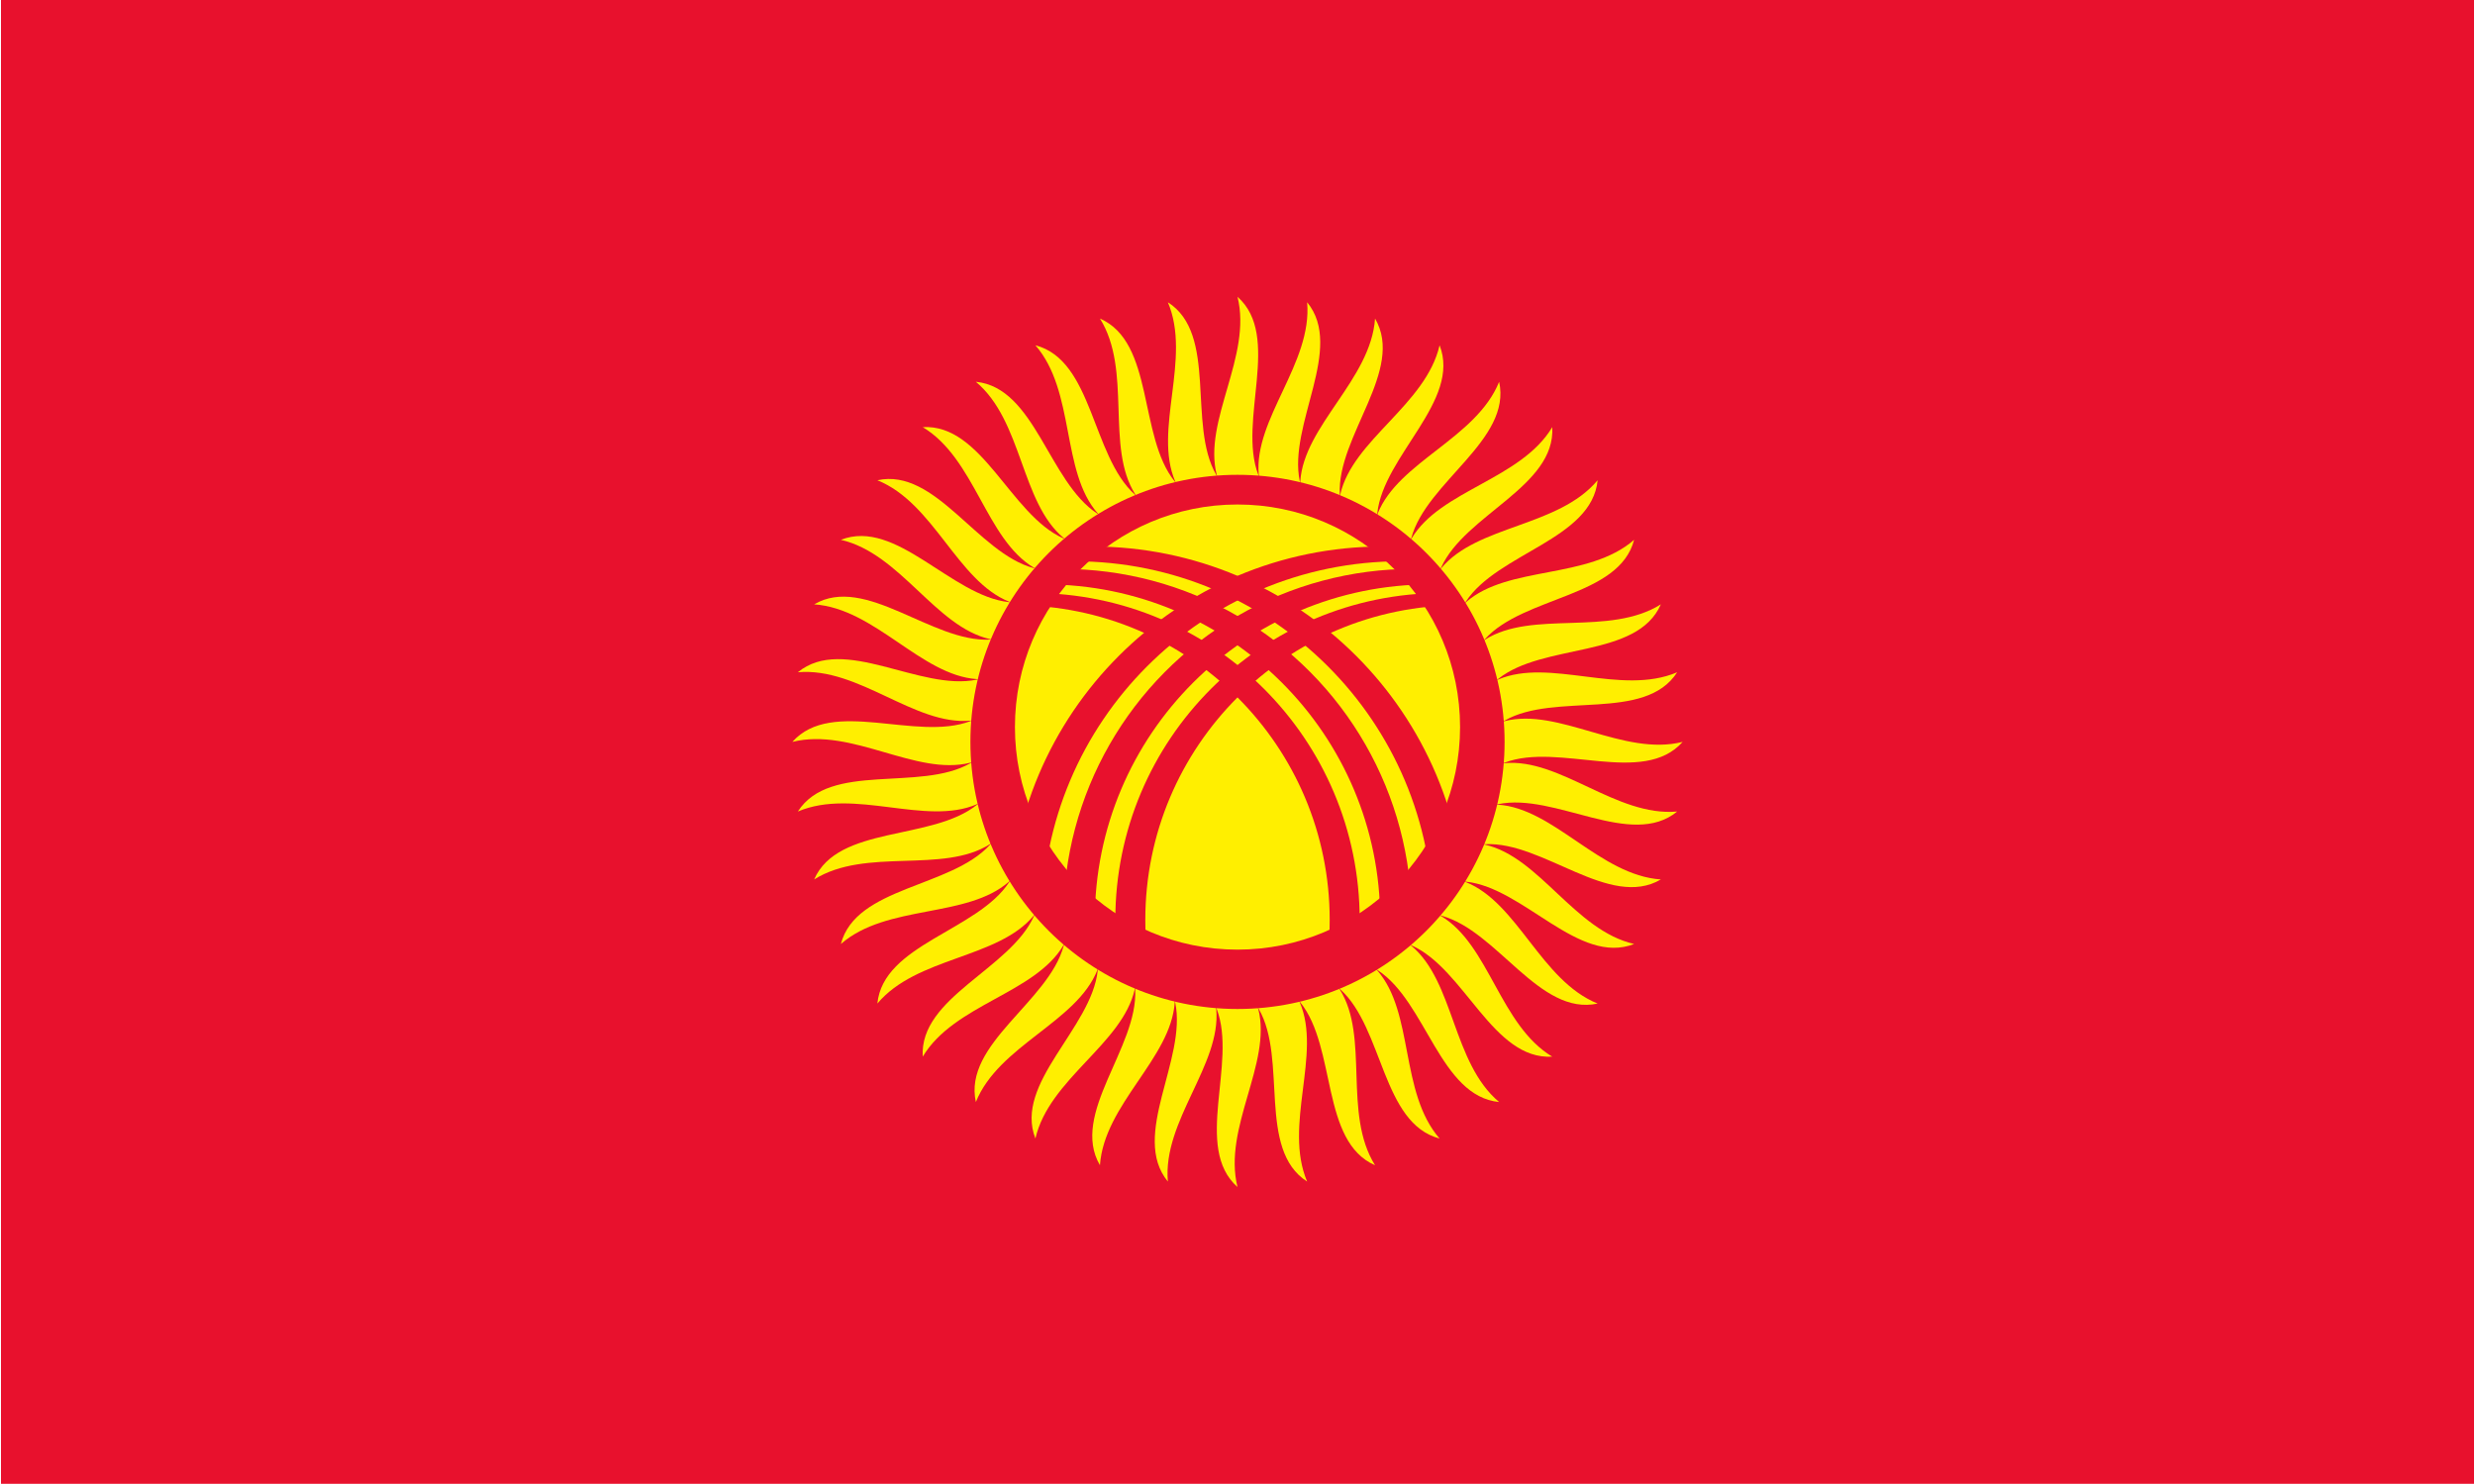
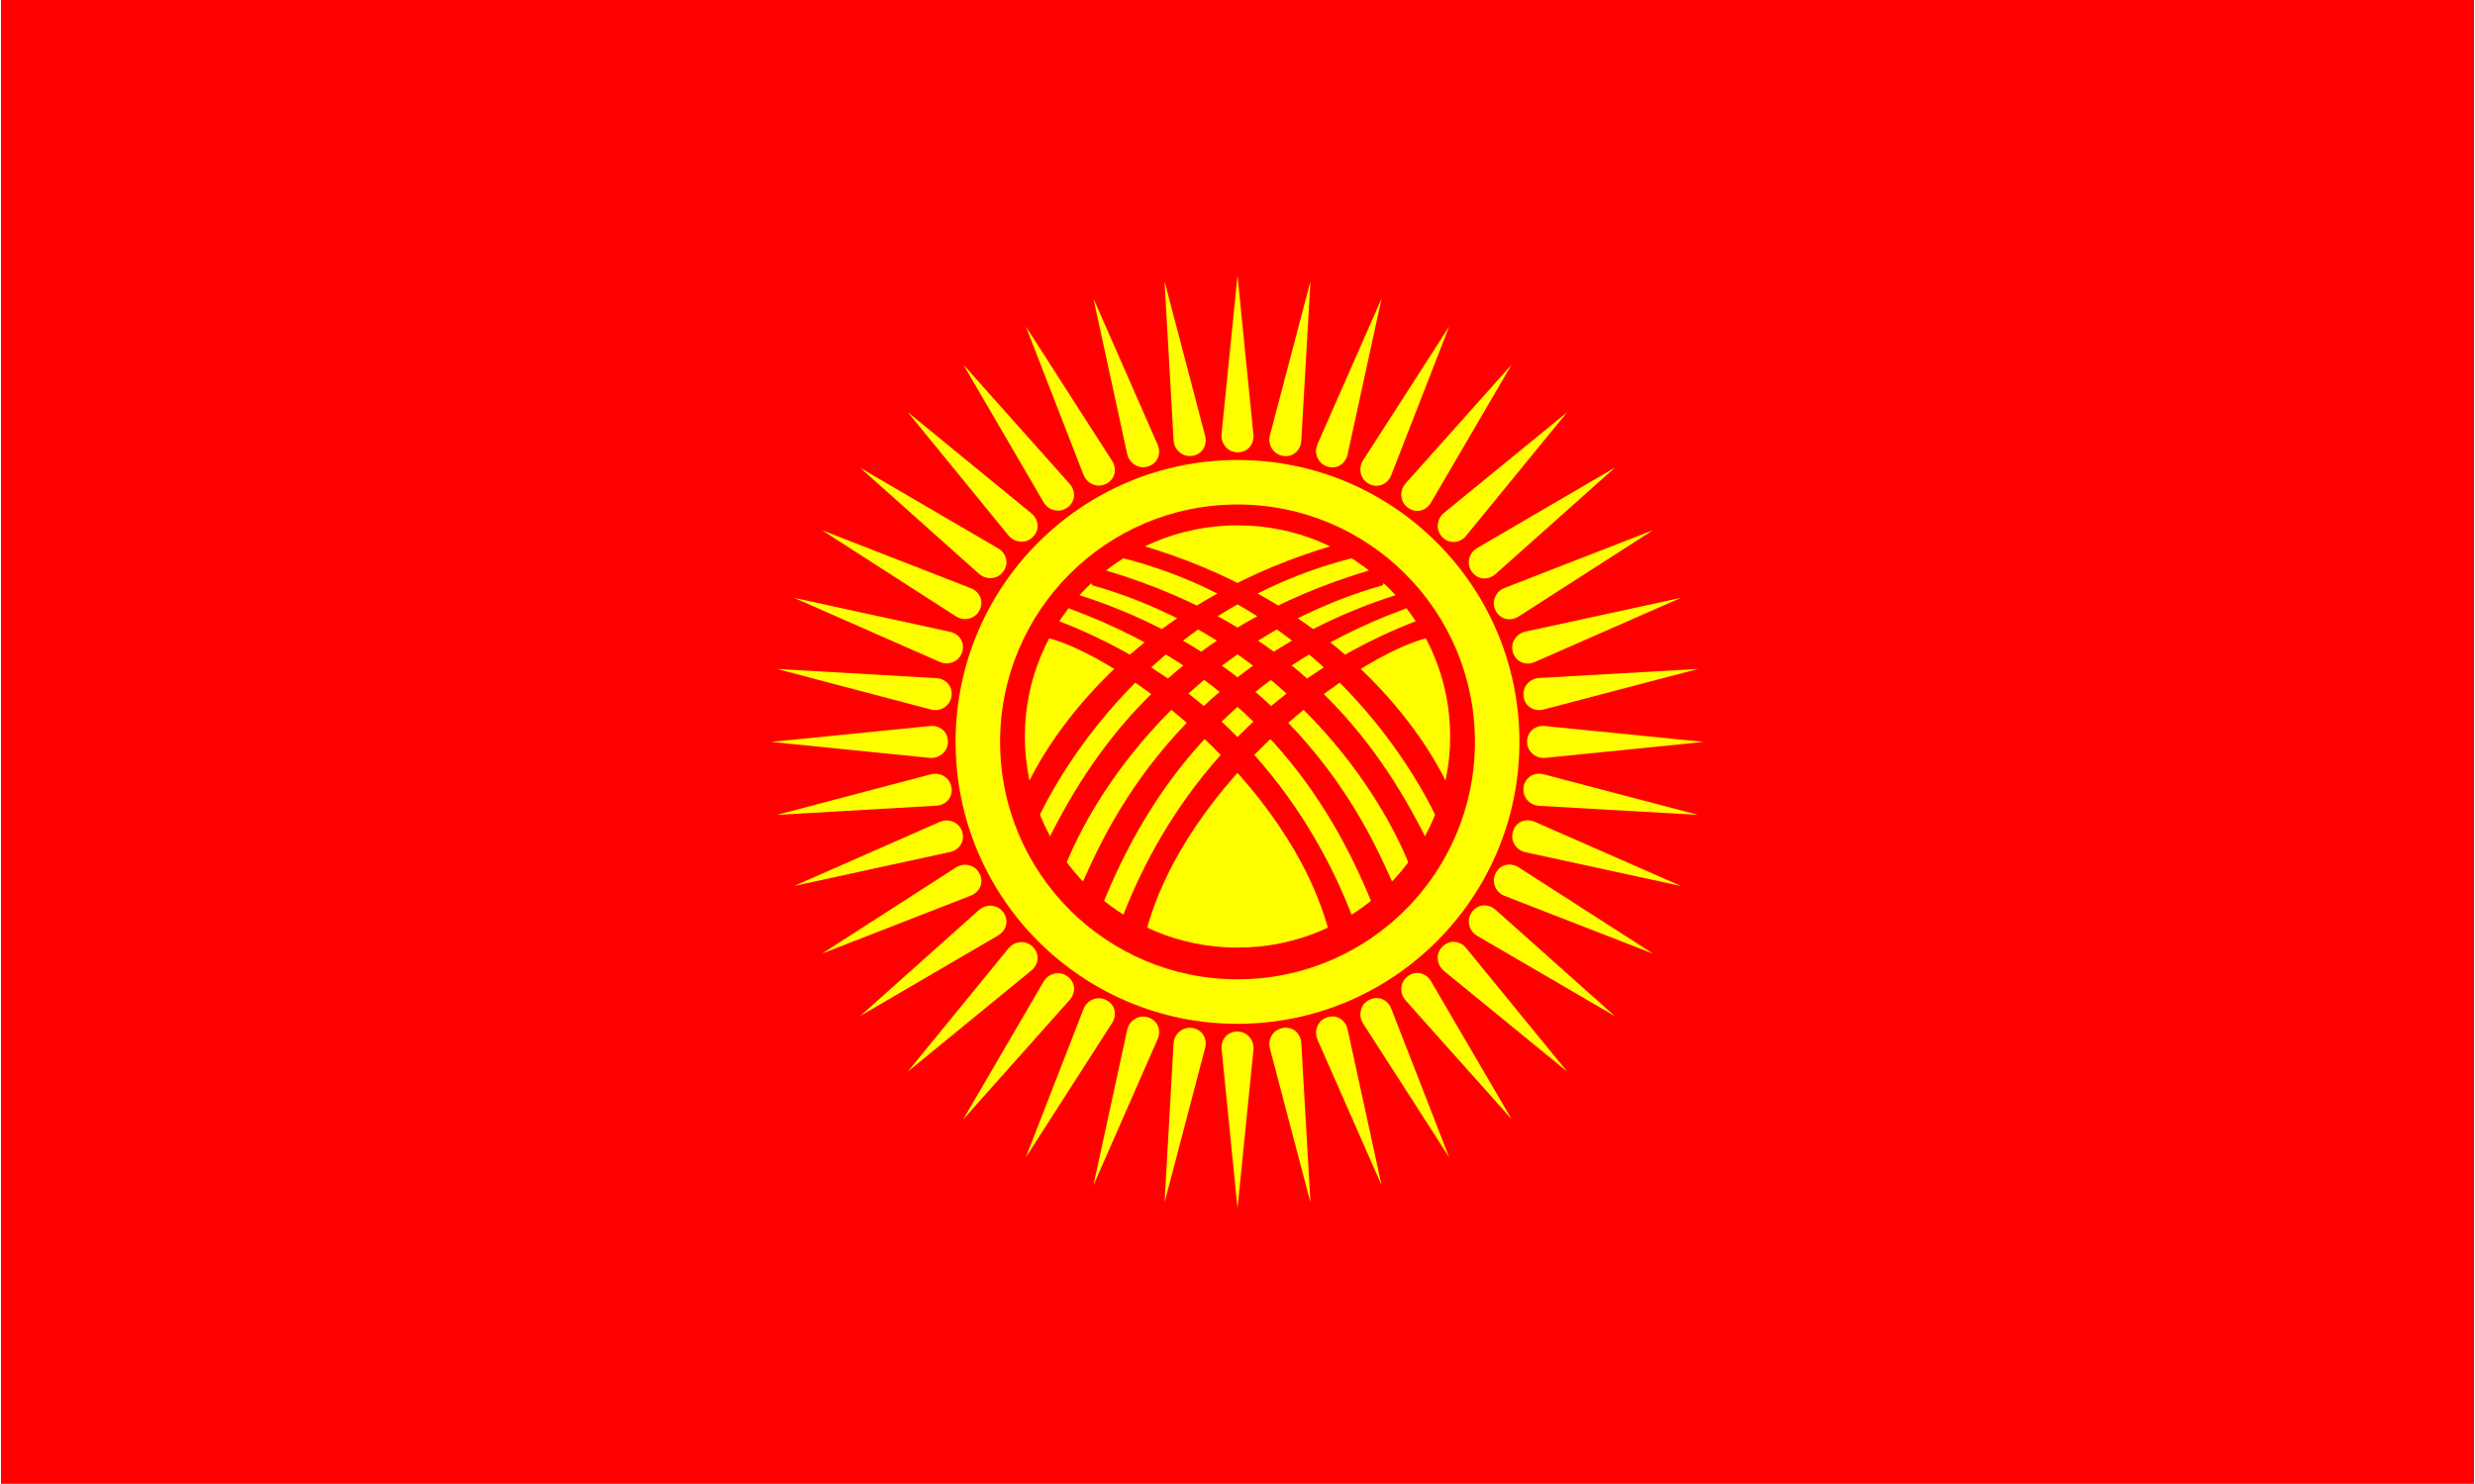
- <svg xmlns="http://www.w3.org/2000/svg" xmlns:xlink="http://www.w3.org/1999/xlink" width="417" height="250" viewBox="0 0 250 150">
-   <clipPath id="d">
-     <circle r="25" />
-   </clipPath>
-   <path fill="#e8112d" d="M0 0h250v150H0z" />
-   <g transform="translate(125 75)">
-     <g id="c" transform="scale(.25)">
-       <g id="b">
-         <path id="a" d="M-8.4 108C0 130-18 164 0 180c-6-24 14-50 8.4-72s-25.2-22-16.8 0z" fill="#ffef00" />
-         <use xlink:href="#a" transform="rotate(90)" />
-         <use xlink:href="#a" transform="rotate(180)" />
-         <use xlink:href="#a" transform="rotate(270)" />
-       </g>
-       <use xlink:href="#b" transform="rotate(18)" />
-       <use xlink:href="#b" transform="rotate(36)" />
-       <use xlink:href="#b" transform="rotate(54)" />
-       <use xlink:href="#b" transform="rotate(72)" />
-     </g>
-     <use xlink:href="#c" transform="rotate(9)" />
-     <circle r="27" fill="#e8112d" />
-     <circle cy="-1.5" r="22.5" fill="#ffef00" />
-     <g id="e" fill="#e8112d" clip-path="url(#d)">
-       <path d="M-23.055 18a37.755 37.755 0 1 1 75.51 0h.305a36.26 36.26 0 1 0-72.52 0z" />
-       <path d="M-17.601 18A35.301 35.301 0 1 1 53 18h.424a33.925 33.925 0 1 0-67.85 0z" />
-       <path d="M20.7-15.052a33.052 33.052 0 1 0 0 66.104l1.8-1.232a31.82 31.82 0 1 1 0-63.64z" />
-     </g>
-     <use xlink:href="#e" transform="scale(-1 1)" />
+ <svg xmlns="http://www.w3.org/2000/svg" id="svg25287" width="417" height="250" viewBox="0 0 1000 600" version="1.1">
+   <defs id="defs25220">
+     <style id="style25218">.cls-1,.cls-2{fill:#ff0;stroke-width:0}.cls-2{fill:red}</style>
+   </defs>
+   <path id="path1011" d="M0 0h1000v600H0Z" class="cls-2" />
+   <circle id="circle1009" cx="500" cy="300" r="124" class="cls-2" />
+   <path id="path1043" d="m500 488.57-6.43-64.27c-.22-2.16.54-4.36 2.2-5.76.99-.83 2.36-1.47 4.23-1.44 2.76.05 4.43 1.53 5.4 2.98.87 1.29 1.21 2.86 1.06 4.41L500 488.56ZM688.57 300l-64.27-6.43c-2.16-.22-4.36.54-5.76 2.2-.83.99-1.47 2.36-1.44 4.23.05 2.76 1.53 4.43 2.98 5.4 1.29.87 2.86 1.21 4.41 1.06l64.07-6.46Zm-2.32 29.5-62.47-16.4c-2.1-.55-4.39-.15-6.03 1.27-.98.85-1.82 2.11-2.08 3.95-.39 2.74.82 4.61 2.09 5.8 1.14 1.06 2.64 1.65 4.19 1.73Zm-6.91 28.77L620.2 332.3c-1.99-.87-4.31-.83-6.15.31-1.1.69-2.13 1.79-2.67 3.58-.81 2.64.09 4.68 1.16 6.05.96 1.22 2.35 2.04 3.87 2.37Zm-11.32 27.34-54.35-34.9c-1.82-1.17-4.13-1.5-6.13-.65-1.2.51-2.38 1.44-3.2 3.11-1.21 2.48-.65 4.64.2 6.16.76 1.36 2 2.38 3.45 2.94l60.02 23.34Zm-15.46 25.23-48.22-42.97c-1.62-1.44-3.84-2.13-5.95-1.6-1.26.31-2.58 1.05-3.65 2.58-1.59 2.26-1.37 4.48-.77 6.12.54 1.46 1.6 2.66 2.95 3.45l55.63 32.44Zm-19.22 22.5-40.9-49.99c-1.37-1.68-3.46-2.7-5.63-2.51-1.29.11-2.71.63-4 1.97-1.92 1.99-2.05 4.21-1.71 5.92.3 1.53 1.17 2.88 2.37 3.87Zm-22.5 19.22-32.58-55.77c-1.09-1.87-3-3.21-5.16-3.36-1.29-.09-2.77.2-4.26 1.32-2.21 1.66-2.68 3.84-2.62 5.58.06 1.55.7 3.03 1.74 4.19Zm-25.23 15.46-23.45-60.18c-.79-2.02-2.46-3.64-4.57-4.13-1.26-.29-2.77-.23-4.42.64-2.44 1.29-3.25 3.37-3.46 5.1-.19 1.54.22 3.1 1.06 4.41Zm-27.34 11.32-13.75-63.11c-.46-2.12-1.86-3.98-3.87-4.79-1.2-.49-2.7-.66-4.46-.06-2.61.9-3.74 2.82-4.21 4.5-.43 1.5-.27 3.1.36 4.52l25.94 58.94Zm-28.77 6.91-3.71-64.48c-.12-2.17-1.21-4.22-3.07-5.34-1.11-.67-2.56-1.08-4.4-.76-2.72.48-4.13 2.2-4.87 3.78-.65 1.41-.75 3.02-.35 4.52ZM311.43 300l64.27-6.43c2.16-.22 4.36.54 5.76 2.2.83.99 1.47 2.36 1.44 4.23-.05 2.76-1.53 4.43-2.98 5.4-1.29.87-2.86 1.21-4.41 1.06L311.44 300Zm2.32-29.5 64.48 3.71c2.17.12 4.22 1.21 5.34 3.07.67 1.11 1.08 2.56.76 4.4-.48 2.72-2.2 4.13-3.78 4.87-1.41.65-3.02.75-4.52.35Zm6.91-28.77 63.11 13.75c2.12.46 3.98 1.86 4.79 3.87.49 1.2.66 2.7.06 4.46-.9 2.61-2.82 3.74-4.5 4.21-1.5.43-3.1.27-4.52-.36l-58.94-25.94Zm11.32-27.34 60.18 23.45c2.02.79 3.64 2.46 4.13 4.57.29 1.26.23 2.77-.64 4.42-1.29 2.44-3.37 3.25-5.1 3.46-1.54.19-3.1-.22-4.41-1.06Zm15.46-25.23 55.77 32.58c1.87 1.09 3.21 3 3.36 5.16.09 1.29-.2 2.77-1.32 4.26-1.66 2.21-3.84 2.68-5.58 2.62-1.55-.06-3.03-.7-4.19-1.74Zm19.22-22.5 49.99 40.9c1.68 1.37 2.7 3.46 2.51 5.63-.11 1.29-.63 2.71-1.97 4-1.99 1.92-4.21 2.05-5.92 1.71-1.53-.3-2.88-1.17-3.87-2.37Zm22.5-19.22 42.97 48.22c1.44 1.62 2.13 3.84 1.6 5.95-.31 1.26-1.05 2.58-2.58 3.65-2.26 1.59-4.48 1.37-6.12.77-1.46-.54-2.66-1.6-3.45-2.95l-32.44-55.63Zm25.23-15.46 34.9 54.35c1.17 1.82 1.5 4.13.65 6.13-.51 1.2-1.44 2.38-3.11 3.2-2.48 1.21-4.64.65-6.16-.2-1.36-.76-2.38-2-2.94-3.45l-23.34-60.02Zm27.34-11.32 25.97 59.14c.87 1.99.83 4.31-.31 6.15-.69 1.1-1.79 2.13-3.58 2.67-2.64.81-4.68-.09-6.05-1.16-1.22-.96-2.04-2.35-2.37-3.87Zm28.77-6.91 16.4 62.47c.55 2.1.15 4.39-1.27 6.03-.85.98-2.11 1.82-3.95 2.08-2.74.39-4.61-.82-5.8-2.09-1.06-1.14-1.65-2.64-1.73-4.19Zm29.5-2.32 6.43 64.27c.22 2.16-.54 4.36-2.2 5.76-.99.83-2.36 1.47-4.23 1.44-2.76-.05-4.43-1.53-5.4-2.98-.87-1.29-1.21-2.86-1.06-4.41l6.46-64.07Zm-29.5 374.82 16.4-62.47c.55-2.1.15-4.39-1.27-6.03-.85-.98-2.11-1.82-3.95-2.08-2.74-.39-4.61.82-5.8 2.09-1.06 1.14-1.65 2.64-1.73 4.19Zm-28.77-6.91 25.97-59.14c.87-1.99.83-4.31-.31-6.15-.69-1.1-1.79-2.13-3.58-2.67-2.64-.81-4.68.09-6.05 1.16-1.22.96-2.04 2.35-2.37 3.87Zm-27.34-11.32 34.9-54.35c1.17-1.82 1.5-4.13.65-6.13-.51-1.2-1.44-2.38-3.11-3.2-2.48-1.21-4.64-.65-6.16.2-1.36.76-2.38 2-2.94 3.45l-23.34 60.02Zm-25.23-15.46 42.97-48.22c1.44-1.62 2.13-3.84 1.6-5.95-.31-1.26-1.05-2.58-2.58-3.65-2.26-1.59-4.48-1.37-6.12-.77-1.46.54-2.66 1.6-3.45 2.95l-32.44 55.63Zm-22.5-19.22 49.99-40.9c1.68-1.37 2.7-3.46 2.51-5.63-.11-1.29-.63-2.71-1.97-4-1.99-1.92-4.21-2.05-5.92-1.71-1.53.3-2.88 1.17-3.87 2.37Zm-19.22-22.5 55.77-32.58c1.87-1.09 3.21-3 3.36-5.16.09-1.29-.2-2.77-1.32-4.26-1.66-2.21-3.84-2.68-5.58-2.62-1.55.06-3.03.7-4.19 1.74Zm-15.46-25.23 60.18-23.45c2.02-.79 3.64-2.46 4.13-4.57.29-1.26.23-2.77-.64-4.42-1.29-2.44-3.37-3.25-5.1-3.46-1.54-.19-3.1.22-4.41 1.06Zm-11.32-27.34 63.11-13.75c2.12-.46 3.98-1.86 4.79-3.87.49-1.2.66-2.7.06-4.46-.9-2.61-2.82-3.74-4.5-4.21-1.5-.43-3.1-.27-4.52.36l-58.94 25.94Zm-6.91-28.77 64.48-3.71c2.17-.12 4.22-1.21 5.34-3.07.67-1.11 1.08-2.56.76-4.4-.48-2.72-2.2-4.13-3.78-4.87-1.41-.65-3.02-.75-4.52-.35ZM529.5 113.75l-3.71 64.48c-.12 2.17-1.21 4.22-3.07 5.34-1.11.67-2.56 1.08-4.4.76-2.72-.48-4.13-2.2-4.87-3.78-.65-1.41-.75-3.02-.35-4.52Zm28.77 6.91-13.75 63.11c-.46 2.12-1.86 3.98-3.87 4.79-1.2.49-2.7.66-4.46.06-2.61-.9-3.74-2.82-4.21-4.5-.43-1.5-.27-3.1.36-4.52l25.94-58.94Zm27.34 11.32-23.45 60.18c-.79 2.02-2.46 3.64-4.57 4.13-1.26.29-2.77.23-4.42-.64-2.44-1.29-3.25-3.37-3.46-5.1-.19-1.54.22-3.1 1.06-4.41Zm25.23 15.46-32.58 55.77c-1.09 1.87-3 3.21-5.16 3.36-1.29.09-2.77-.2-4.26-1.32-2.21-1.66-2.68-3.84-2.62-5.58.06-1.55.7-3.03 1.74-4.19Zm22.5 19.22-40.9 49.99c-1.37 1.68-3.46 2.7-5.63 2.51-1.29-.11-2.71-.63-4-1.97-1.92-1.99-2.05-4.21-1.71-5.92.3-1.53 1.17-2.88 2.37-3.87Zm19.22 22.5-48.22 42.97c-1.62 1.44-3.84 2.13-5.95 1.6-1.26-.31-2.58-1.05-3.65-2.58-1.59-2.26-1.37-4.48-.77-6.12.54-1.46 1.6-2.66 2.95-3.45l55.63-32.44Zm15.46 25.23-54.35 34.9c-1.82 1.17-4.13 1.5-6.13.65-1.2-.51-2.38-1.44-3.2-3.11-1.21-2.48-.65-4.64.2-6.16.76-1.36 2-2.38 3.45-2.94l60.02-23.34Zm11.32 27.34L620.2 267.7c-1.99.87-4.31.83-6.15-.31-1.1-.69-2.13-1.79-2.67-3.58-.81-2.64.09-4.68 1.16-6.05.96-1.22 2.35-2.04 3.87-2.37Zm6.91 28.77-62.47 16.4c-2.1.55-4.39.15-6.03-1.27-.98-.85-1.82-2.11-2.08-3.95-.39-2.74.82-4.61 2.09-5.8 1.14-1.06 2.64-1.65 4.19-1.73Z" class="cls-1" />
+   <circle id="circle1015" cx="500" cy="300" r="114" class="cls-1" />
+   <g id="g26230" transform="matrix(.22749 0 0 .22749 184.929 237.213)">
+     <circle id="circle26220" cx="1385" cy="276" r="422" class="cls-2" />
+     <ellipse id="ellipse26222" cx="1385" cy="266.328" rx="378" ry="375.316" style="fill:#ff0;fill-opacity:1;stroke:none;stroke-width:2.845;stroke-opacity:1;paint-order:markers fill stroke" />
+     <ellipse id="ellipse26224" cx="1385" cy="251.427" rx="381.383" ry="375.316" style="fill:none;stroke-width:0" />
+     <path id="path26226" d="m1211.802-72.044-26.01-14.945-2.385 34.77c335.316 86.569 500.343 346.462 554.84 456.928l43.354-24.153-27.81-33.35C1690.43 219.729 1525.597 19.32 1211.8-72.043Zm-61.033 45.209-37.385-10.503 15.11 33.297c321.335 91.393 502.261 343.596 564.164 498.89l32.052-9.82-4.639-33.18c-89.88-180.425-237.052-379.113-569.302-478.684Zm-48.415 43.588-30.346-8.578 15.04 28.967c324.425 119.716 462.873 338.478 539.299 526.09l40.437-5.795-6.244-26.843c-26.624-53.584-146.488-383.193-558.186-513.84Zm487.01 576.162c-56.966-151.447-196.39-403.567-522.002-529.607l-27.42-5.482 7.123 31.056c129.606 32.356 430.658 254.759 502.386 523.68l38.719 4.87Z" style="fill:red;fill-opacity:1;stroke:red;stroke-width:3.999;stroke-dasharray:none;stroke-opacity:1;paint-order:markers fill stroke" />
+     <path id="path26228" d="m1558.198-72.044 26.01-14.945 2.385 34.77c-335.316 86.569-500.342 346.462-554.84 456.928l-43.354-24.153 27.81-33.35c63.361-127.478 228.194-327.887 541.99-419.25Zm61.033 45.209 37.385-10.503-15.111 33.297c-321.334 91.393-502.26 343.596-564.163 498.89l-32.052-9.82 4.639-33.18c89.88-180.425 237.052-379.113 569.302-478.684Zm48.415 43.588 30.346-8.578-15.04 28.967c-324.425 119.716-462.873 338.478-539.299 526.09l-40.437-5.795 6.244-26.843c26.624-53.584 146.488-383.193 558.186-513.84Zm-487.01 576.162c56.966-151.447 196.39-403.567 522.002-529.607l27.42-5.482-7.123 31.056c-129.606 32.356-430.658 254.759-502.386 523.68l-38.719 4.87Z" style="fill:red;fill-opacity:1;stroke:red;stroke-width:3.999;stroke-dasharray:none;stroke-opacity:1;paint-order:markers fill stroke" />
  </g>
</svg>
